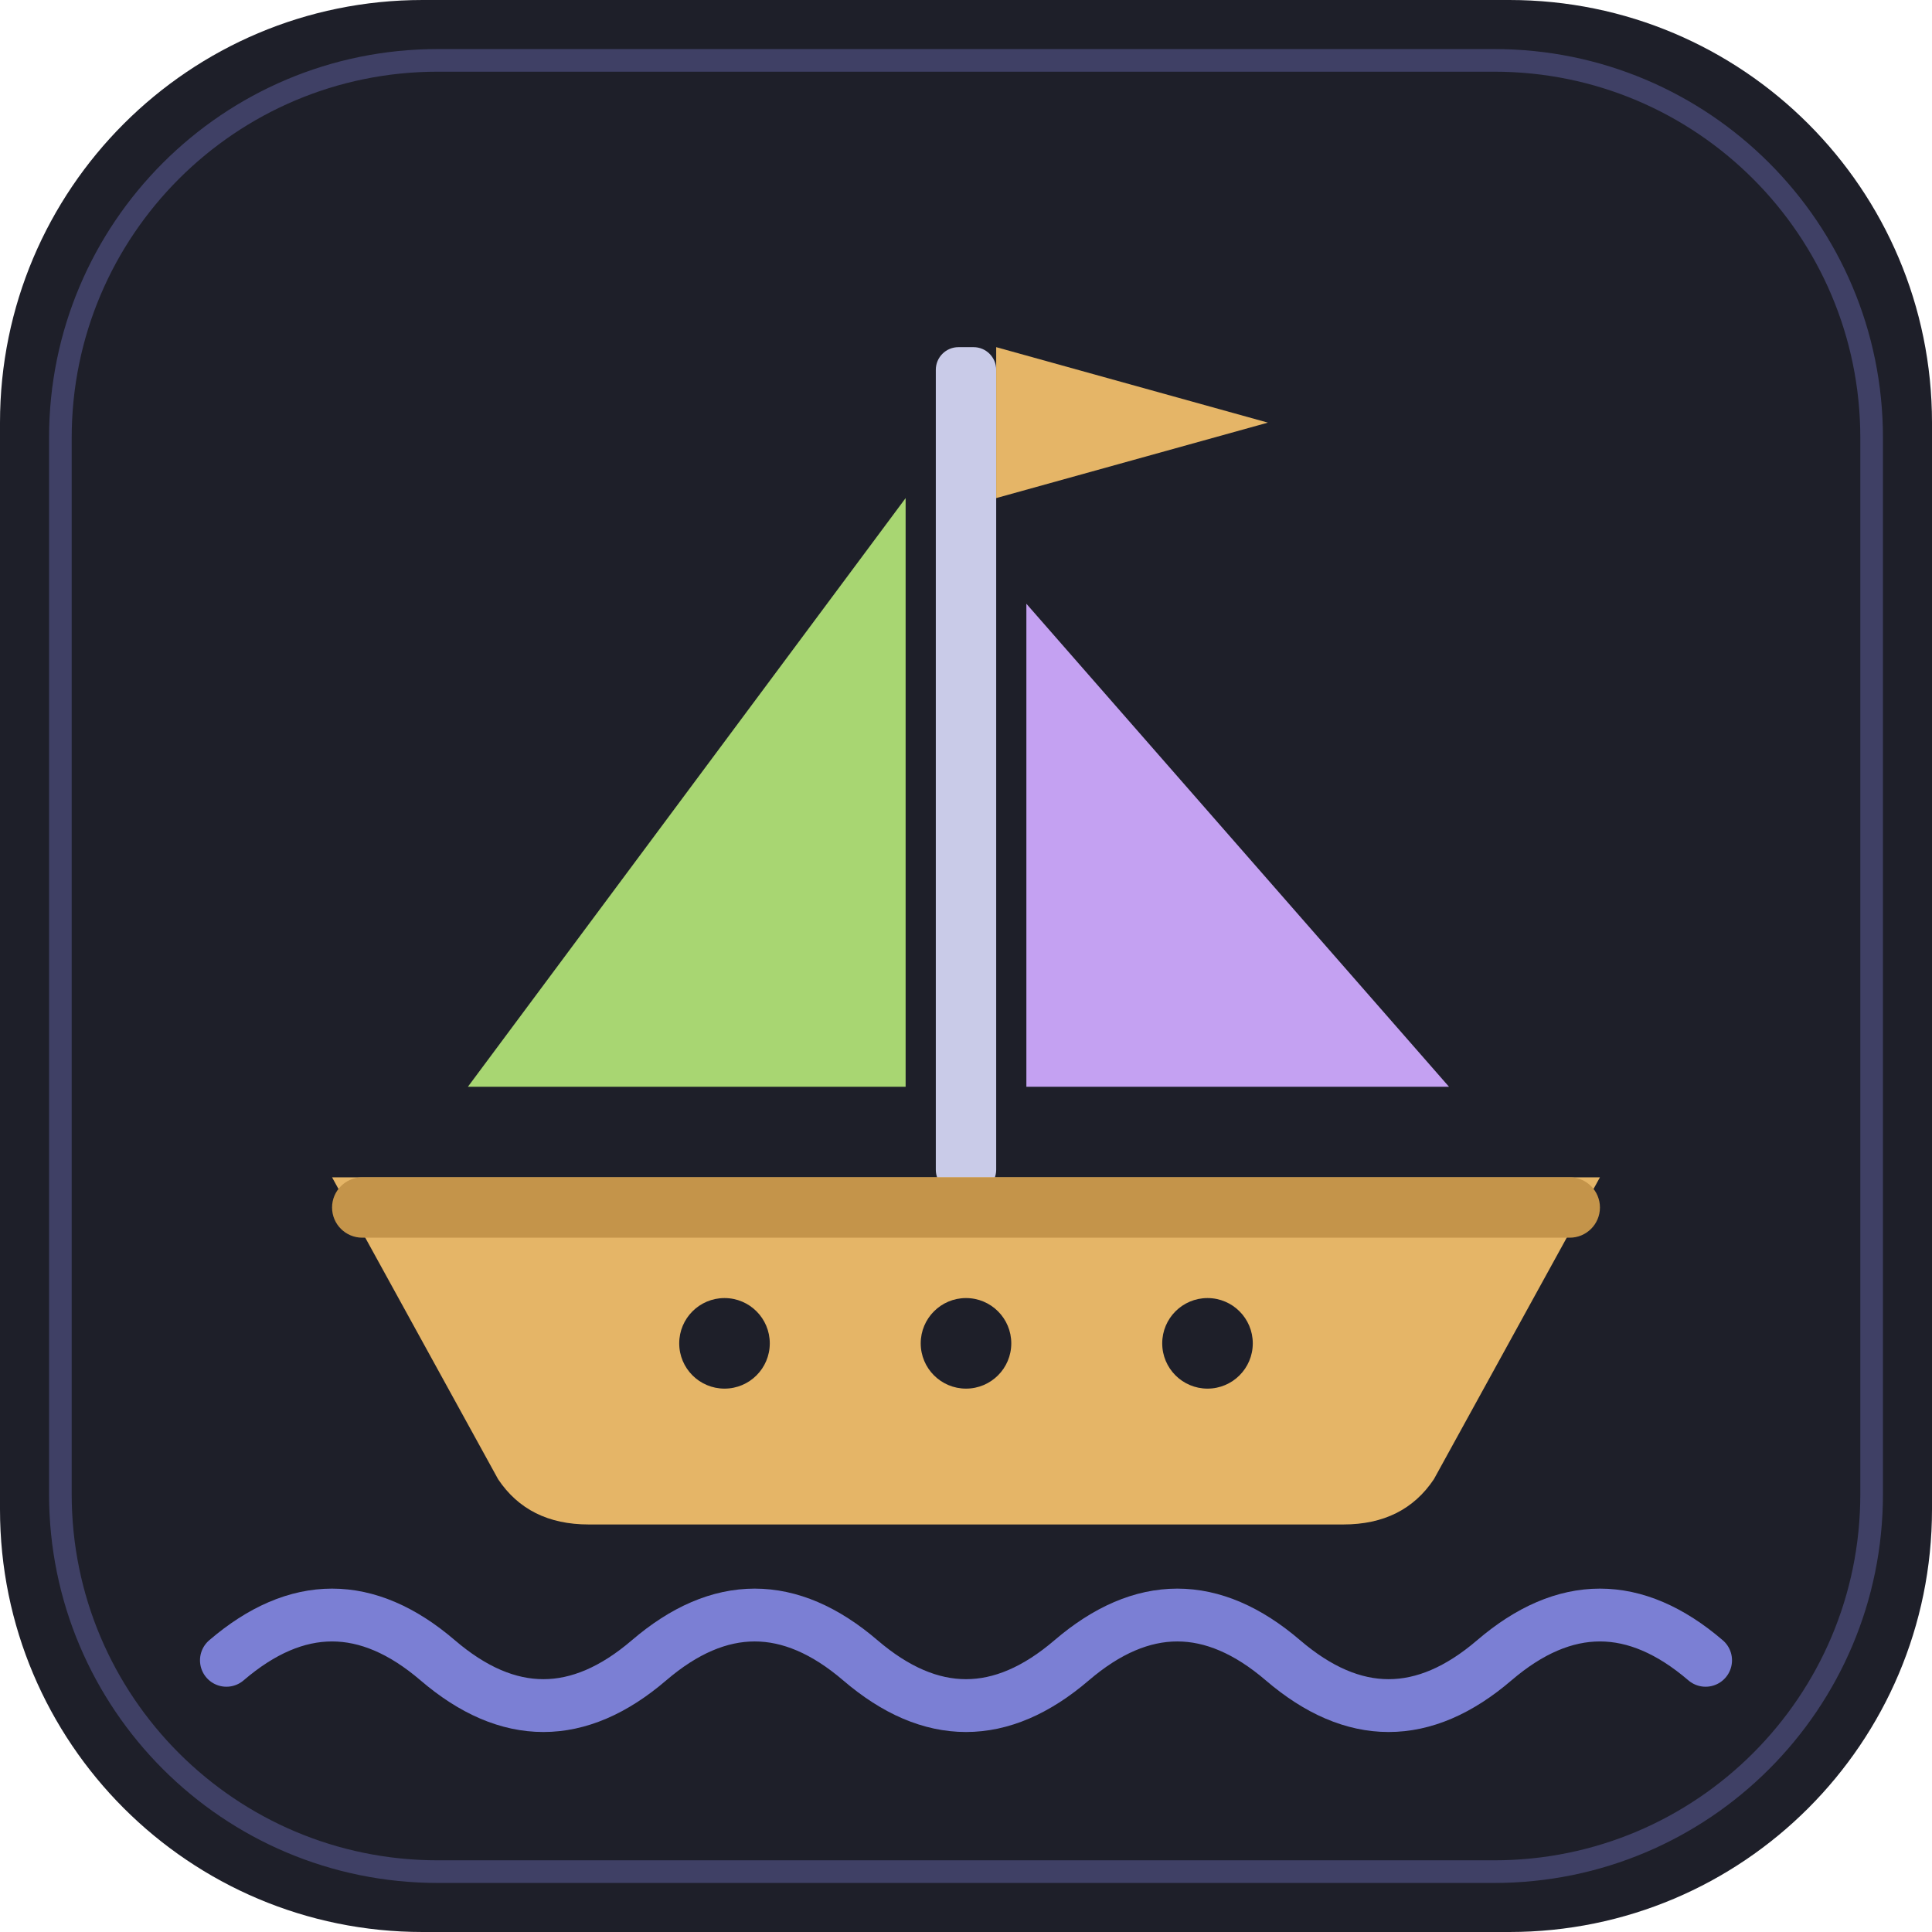
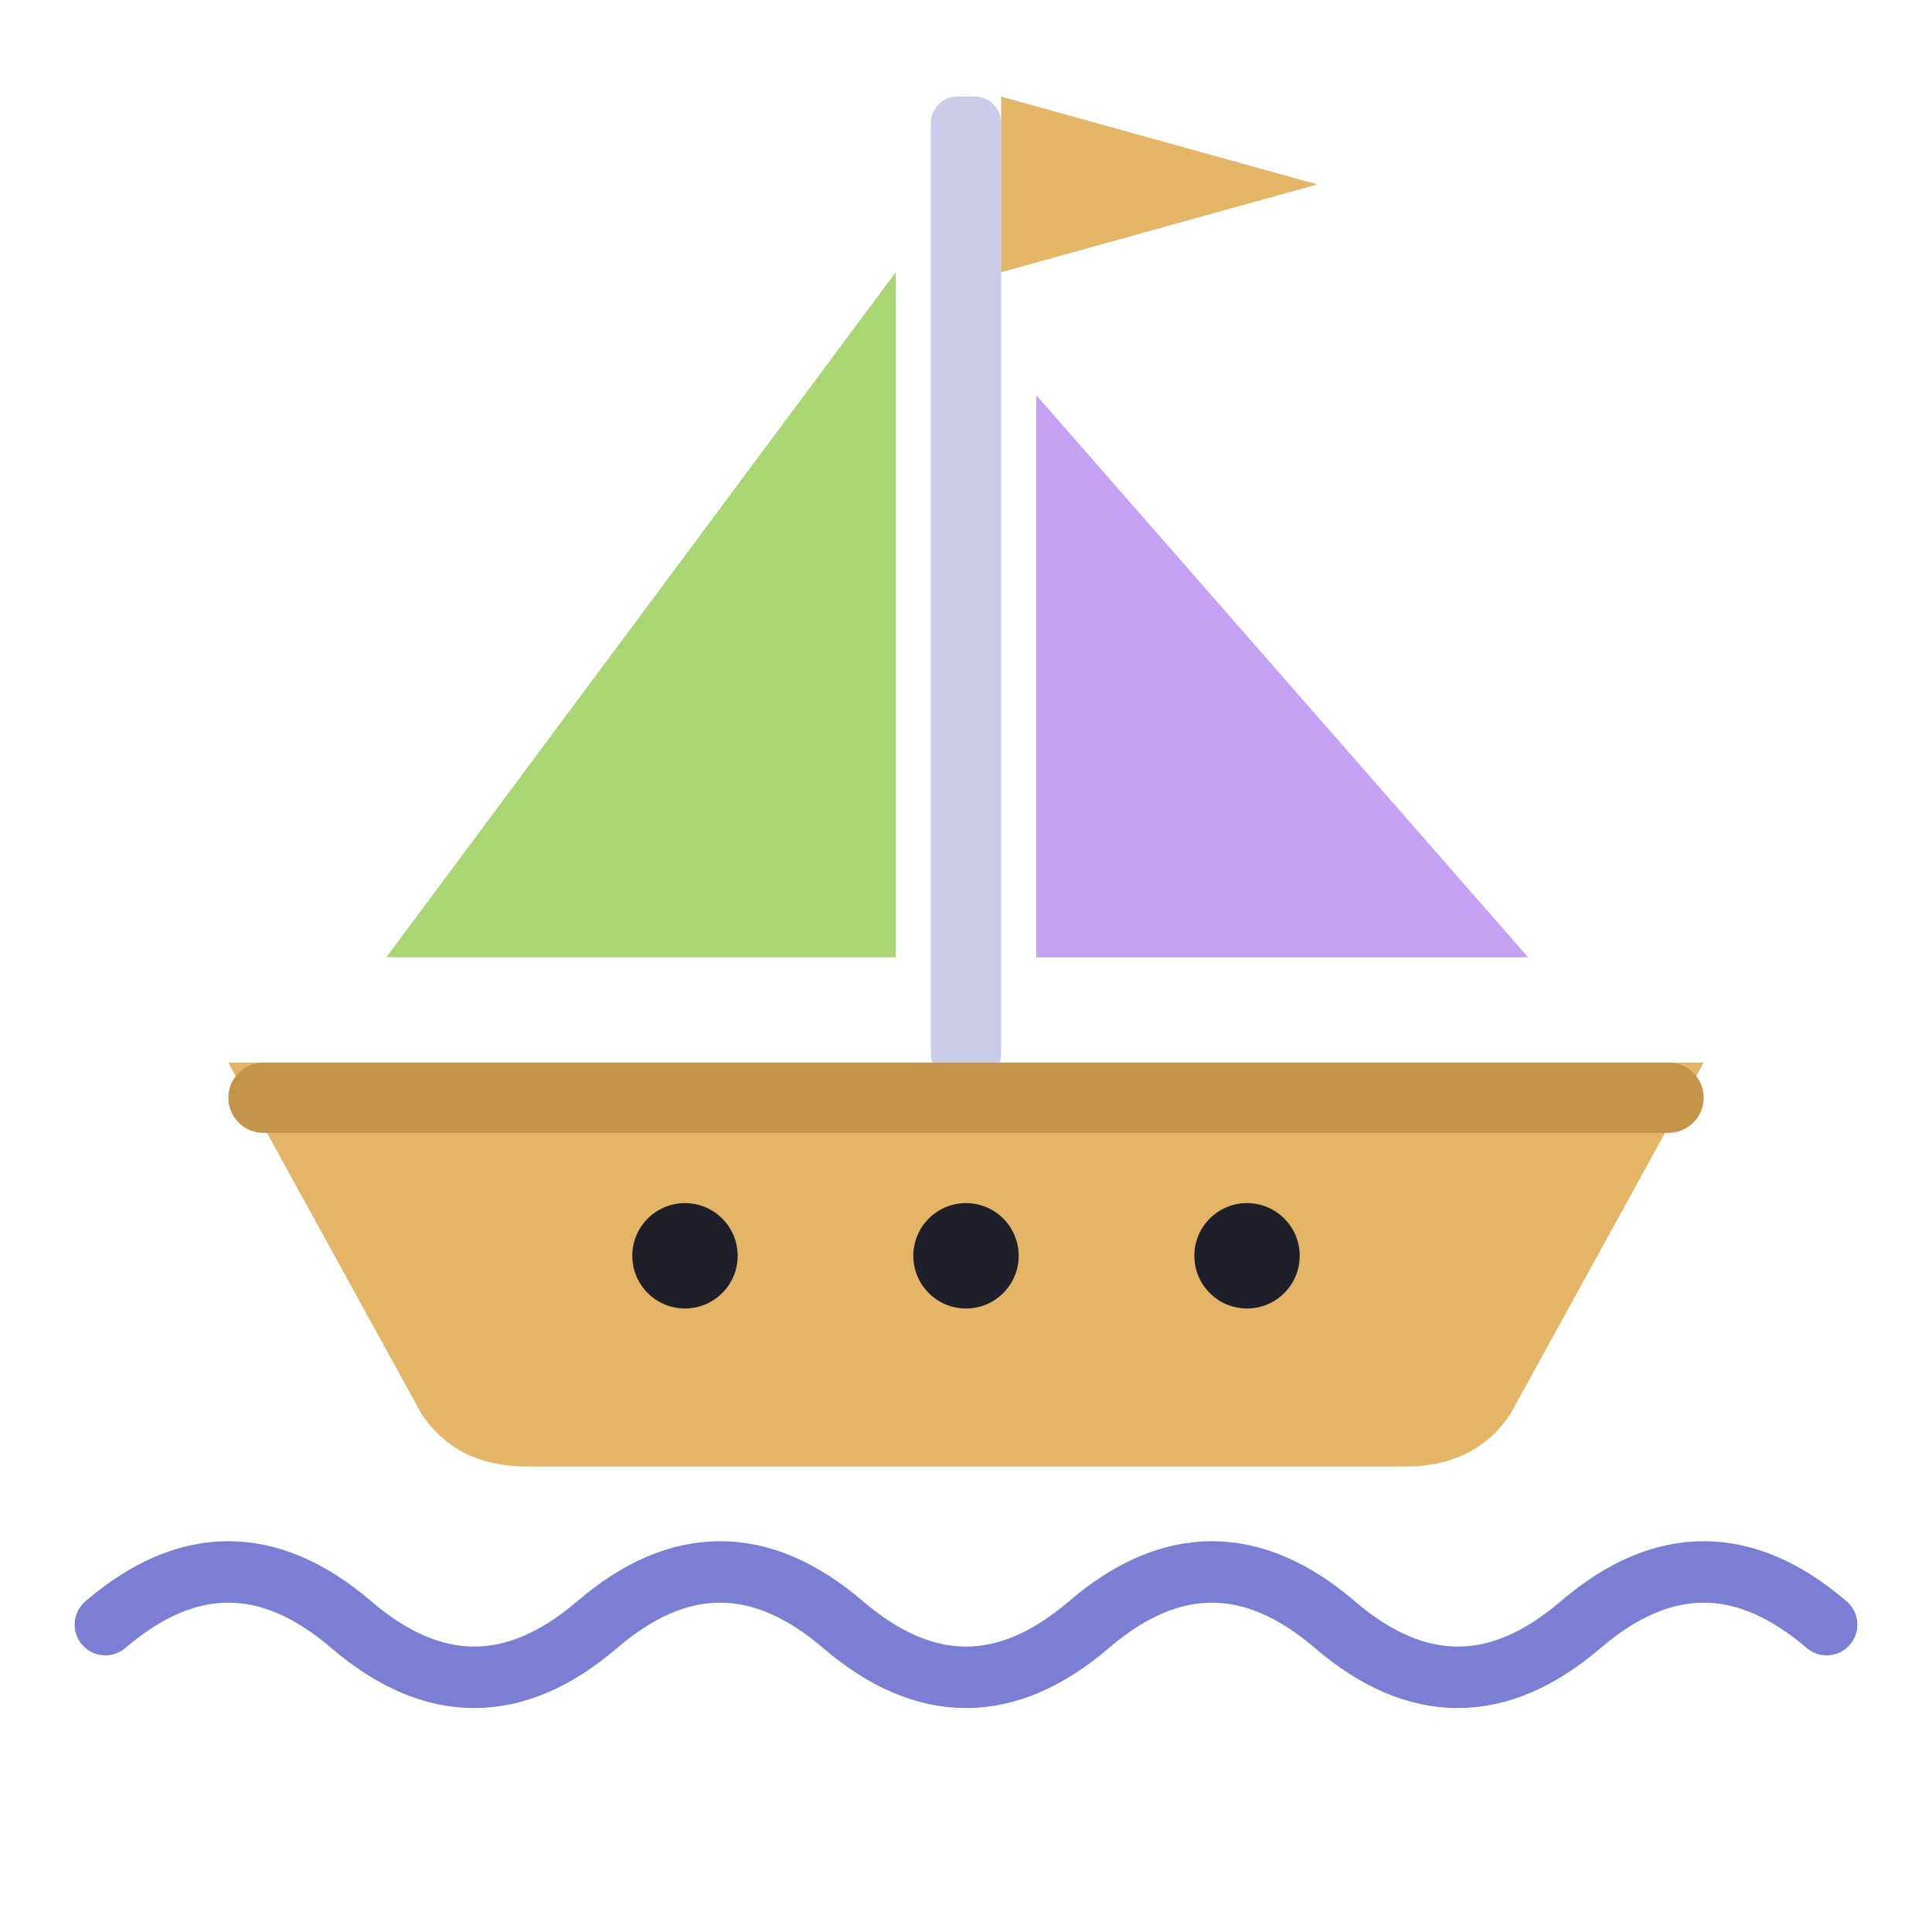
- <svg xmlns="http://www.w3.org/2000/svg" viewBox="0 0 256 256" width="256" height="256">
-   <rect width="256" height="256" rx="56" fill="#1e1f29" />
-   <rect x="8" y="8" width="240" height="240" rx="50" fill="none" stroke="#7b7fd4" stroke-opacity=".35" stroke-width="3" />
+ <svg xmlns="http://www.w3.org/2000/svg" viewBox="18 35 220 220" width="256" height="256">
  <rect x="124" y="46" width="8" height="112" rx="3" fill="#c9cbe8" />
  <path d="M132 46 L168 56 L132 66 Z" fill="#e5b567" />
  <path d="M120 66 L120 144 L62 144 Z" fill="#a8d672" />
  <path d="M136 80 L136 144 L192 144 Z" fill="#c4a1f2" />
  <path d="M44 156 L212 156 L190 196 Q186 202 178 202 L78 202 Q70 202 66 196 Z" fill="#e5b567" />
  <rect x="44" y="156" width="168" height="8" rx="4" fill="#c4944a" />
  <circle cx="96" cy="178" r="6" fill="#1e1f29" />
  <circle cx="128" cy="178" r="6" fill="#1e1f29" />
  <circle cx="160" cy="178" r="6" fill="#1e1f29" />
  <path d="M30 220 q14 -12 28 0 t28 0 t28 0 t28 0 t28 0 t28 0 t28 0" fill="none" stroke="#7b7fd4" stroke-width="7" stroke-linecap="round" />
</svg>
